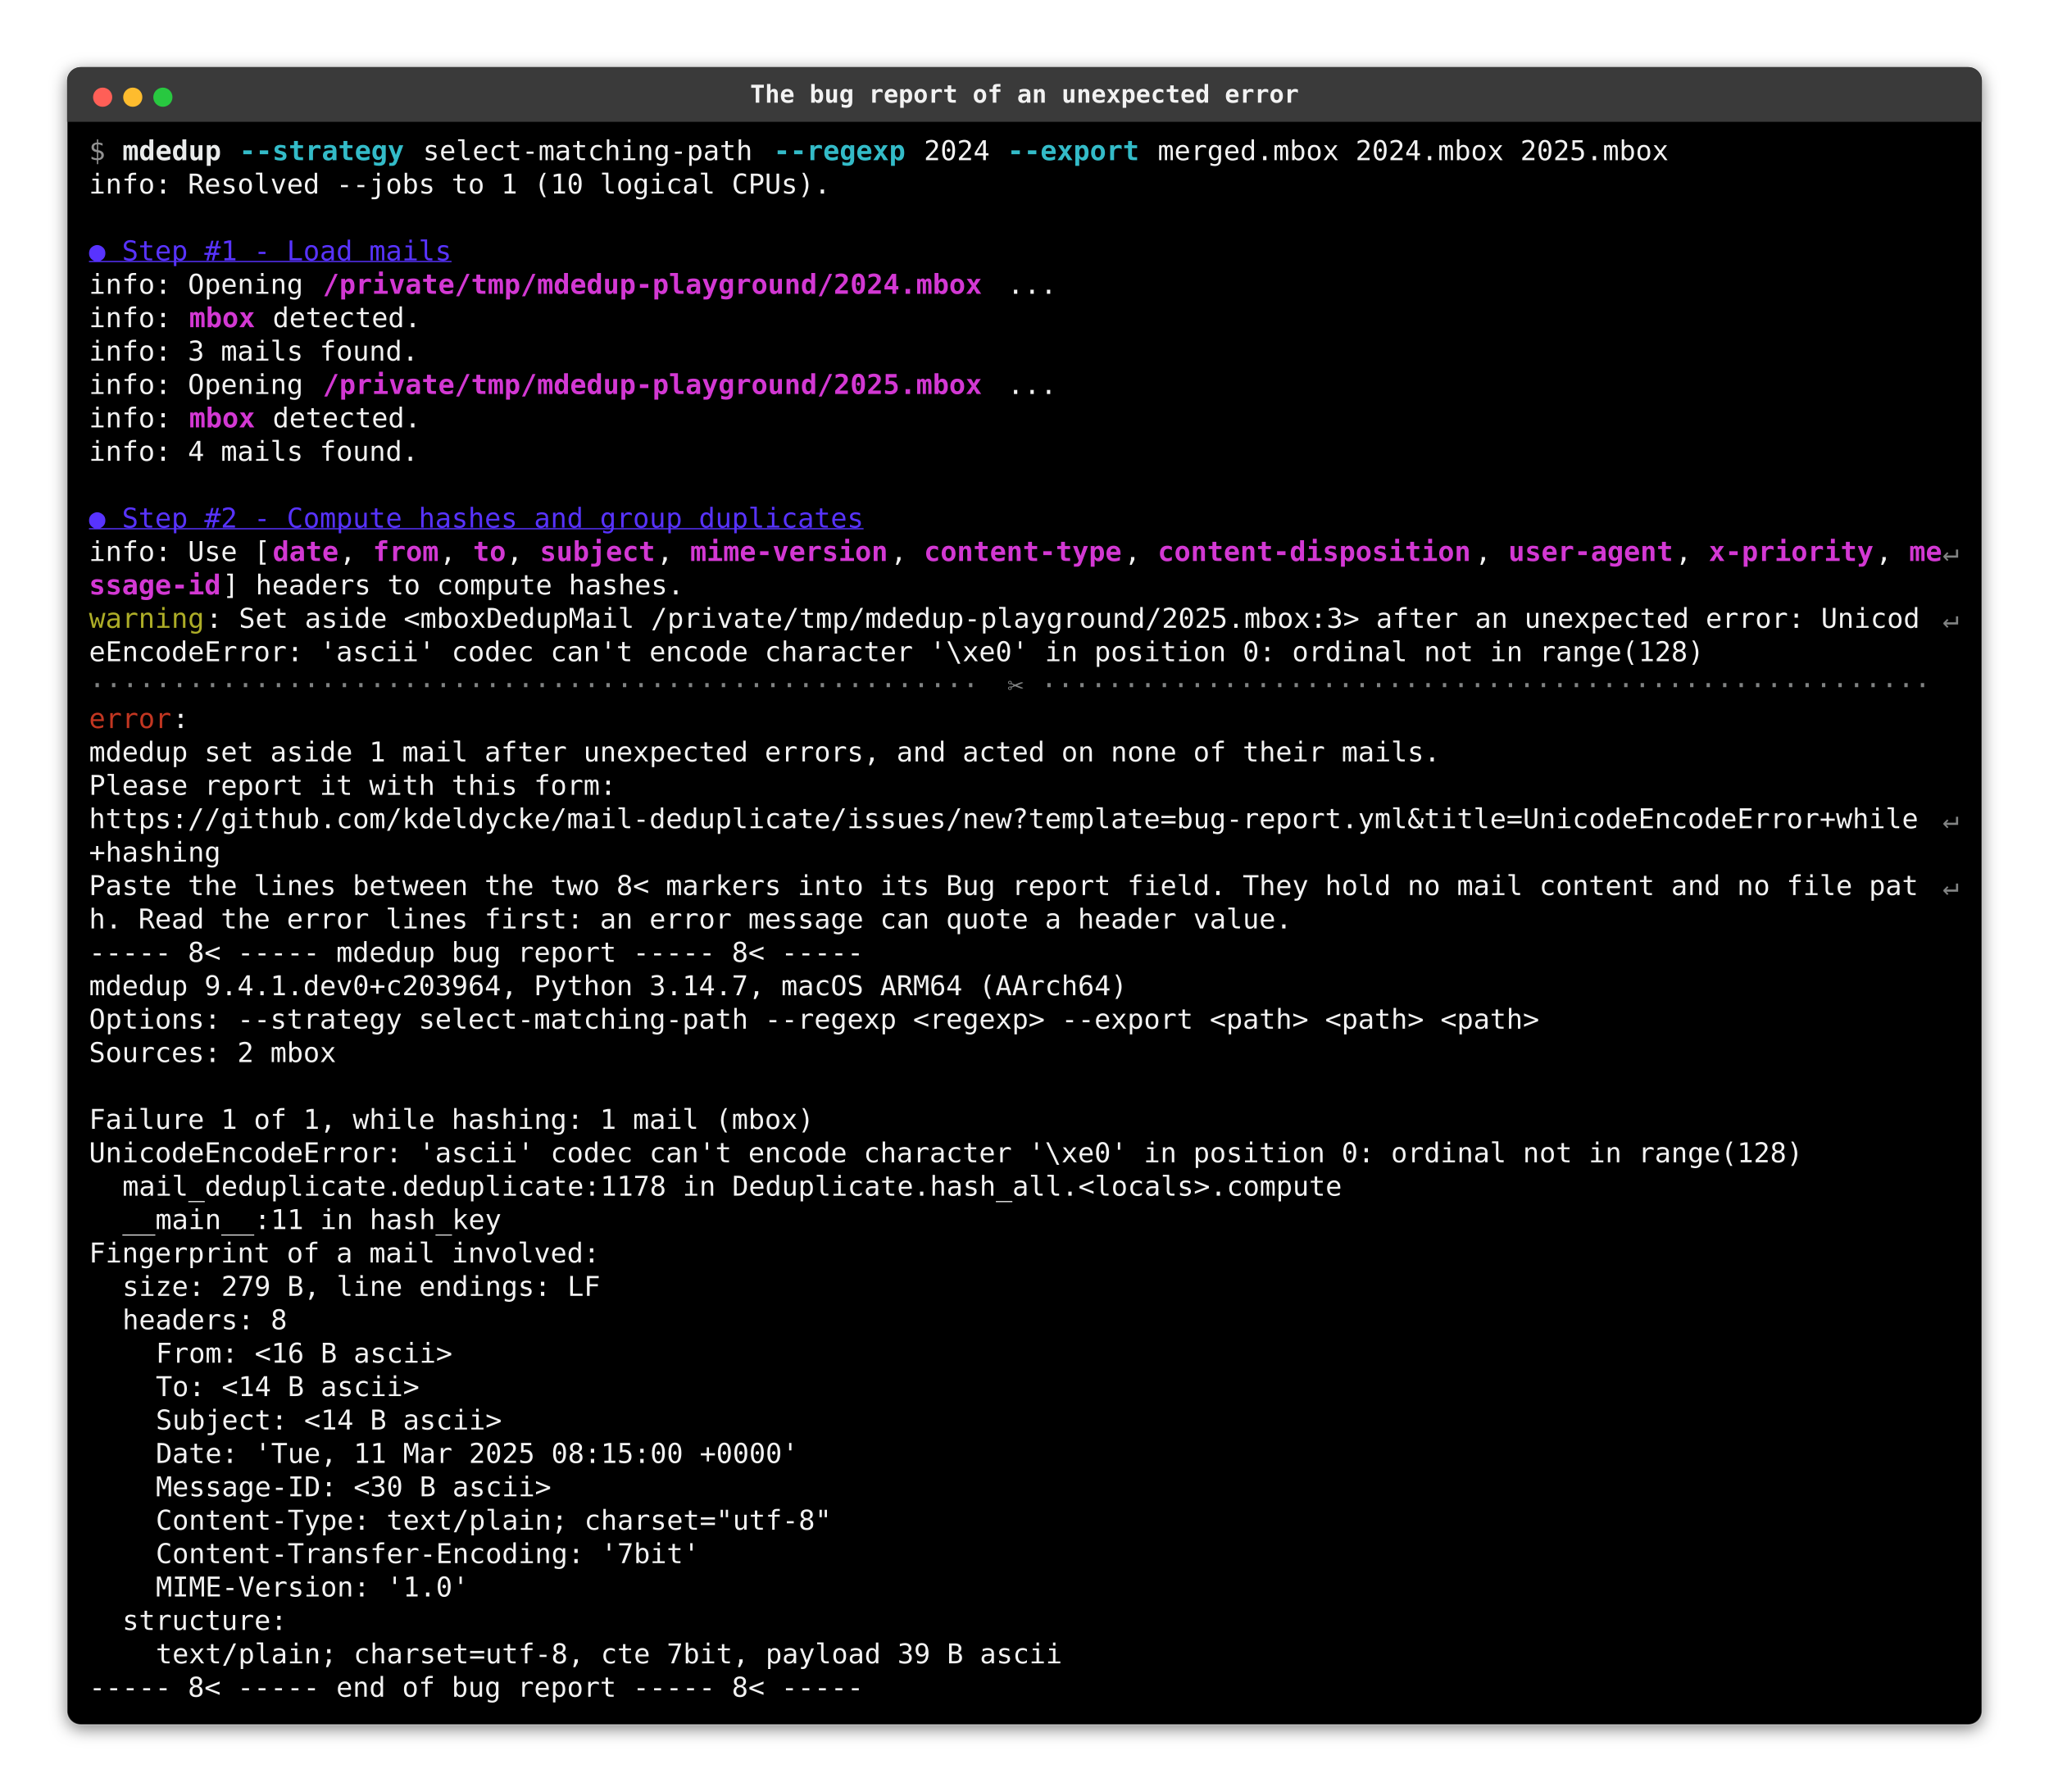
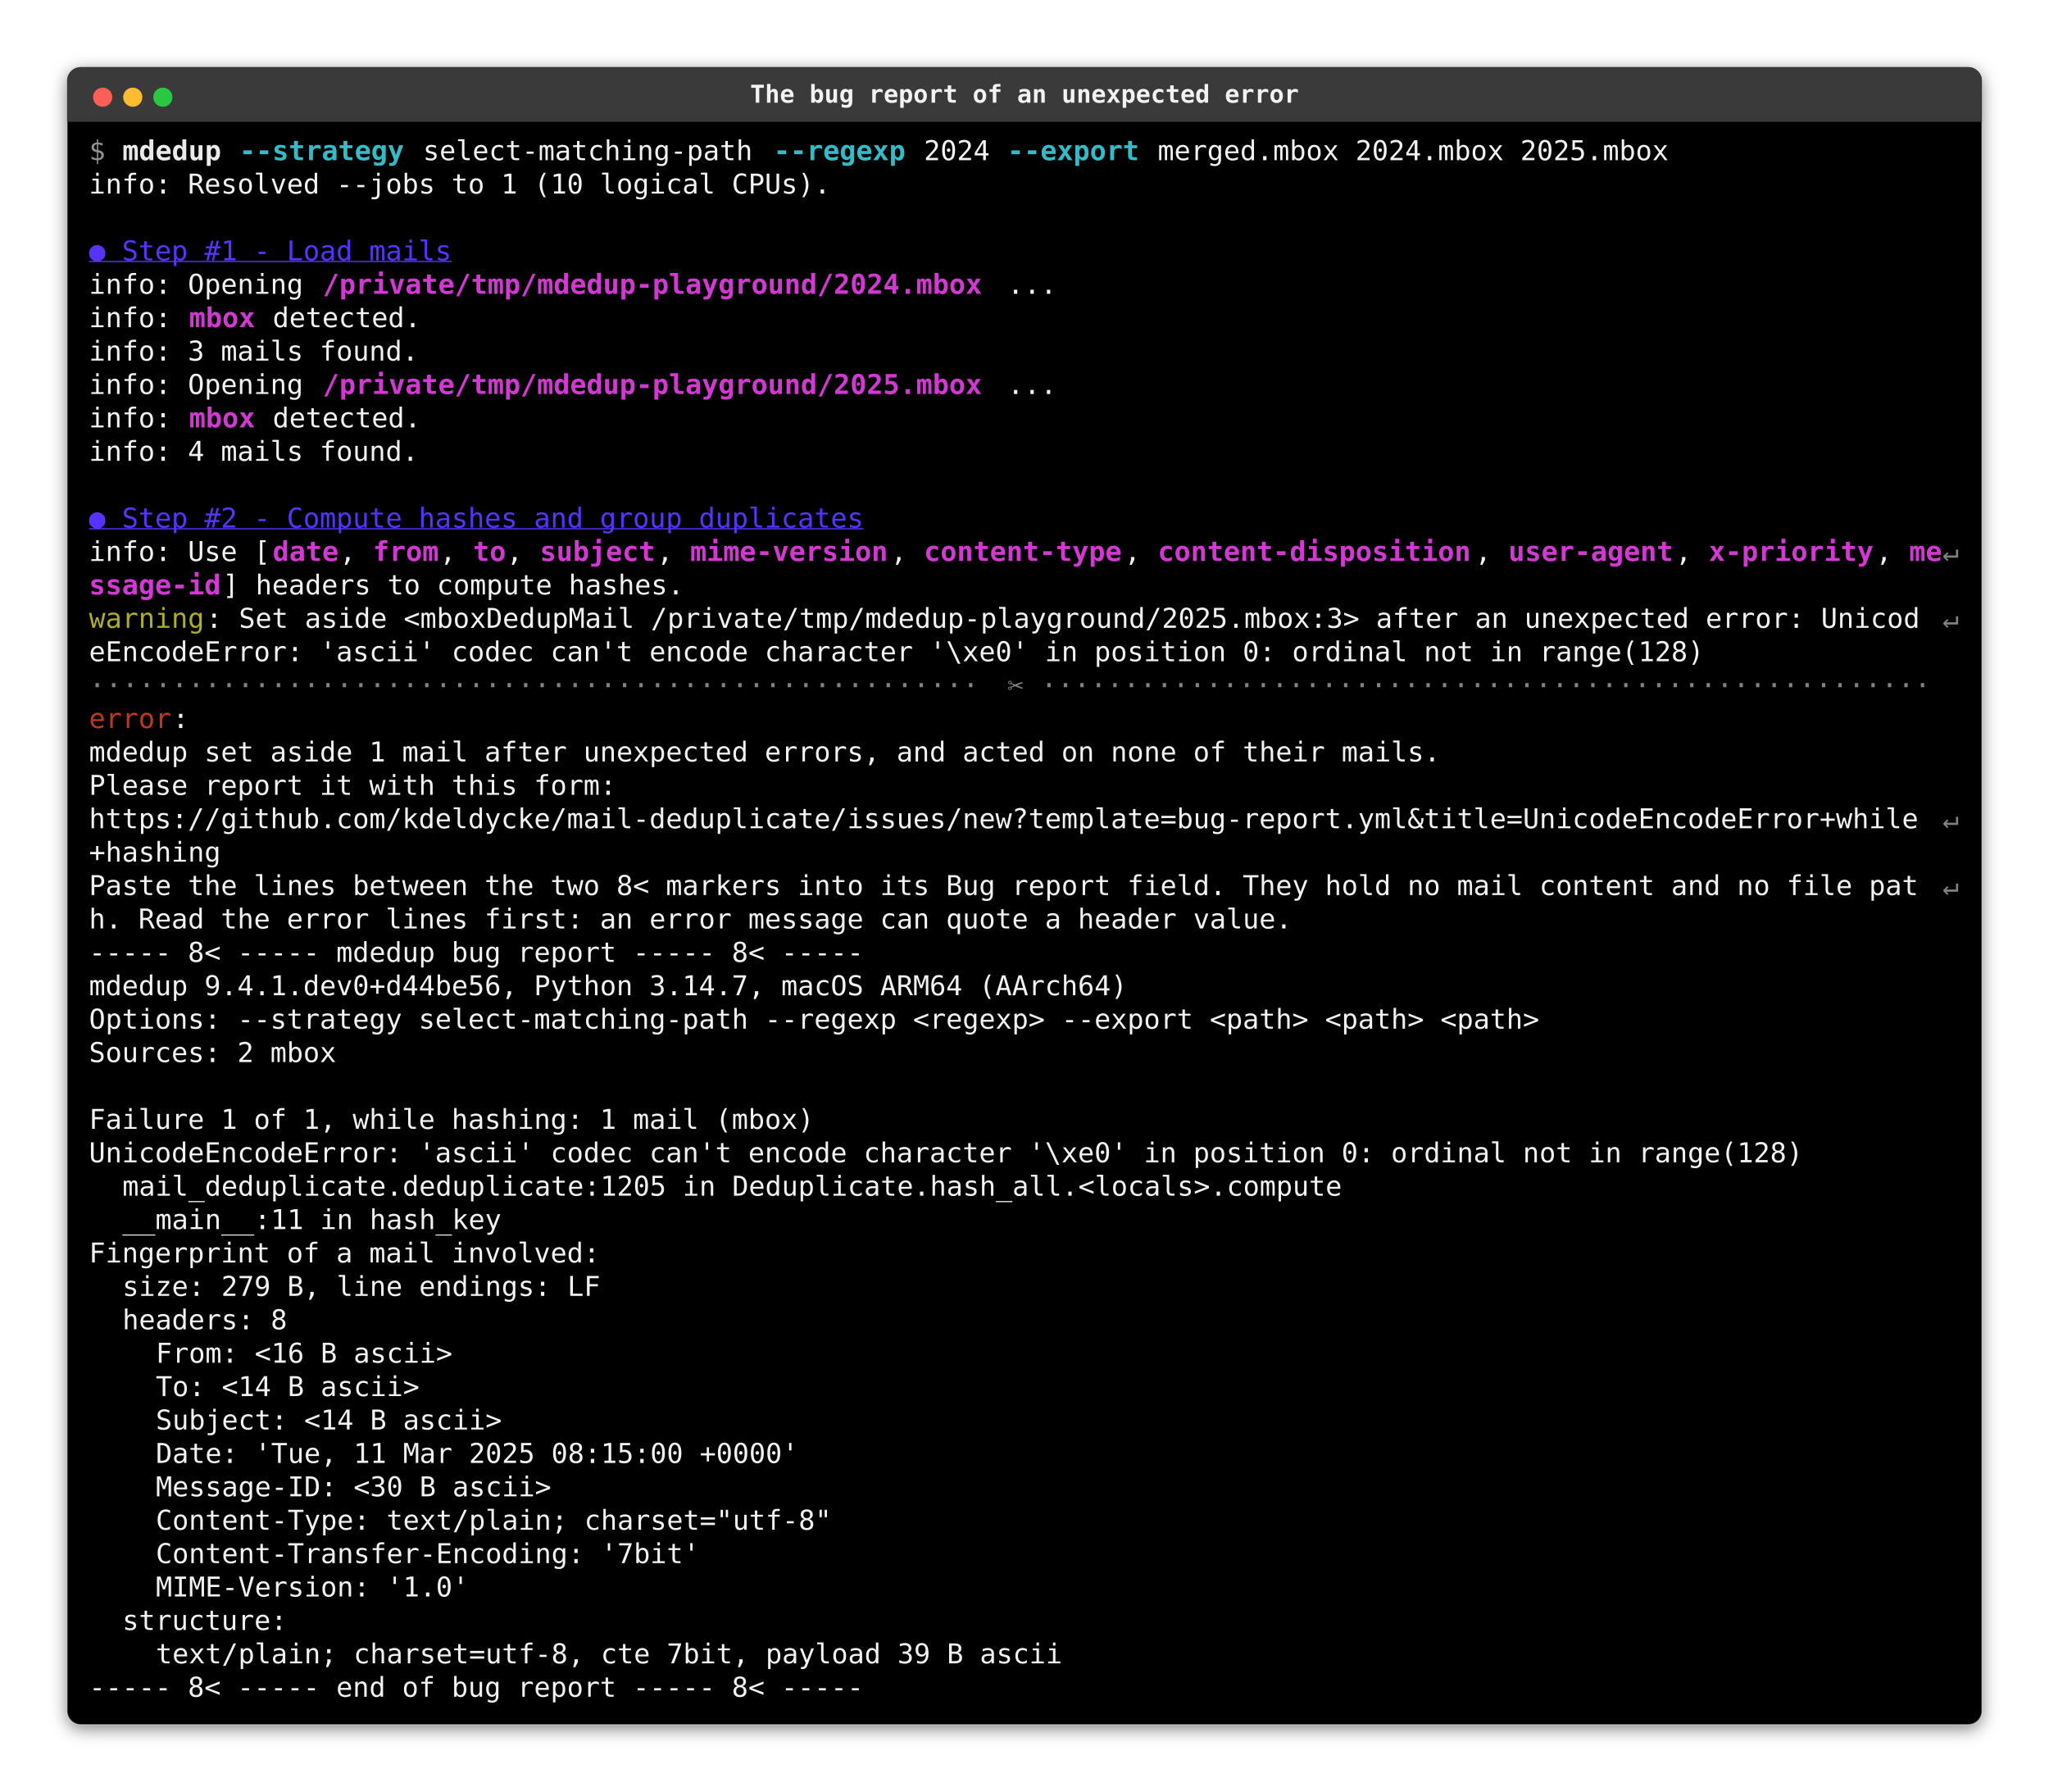
<svg xmlns="http://www.w3.org/2000/svg" viewBox="0 0 1497 1308.8">
  <style>
    .mdedup-bug-report-cli-matrix {
        font-family: 'SF Mono', Menlo, Monaco, monospace;
        font-size: 20px;
        line-height: 24.4px;
        font-variant-east-asian: full-width;
    }
    .mdedup-bug-report-cli-title {
        font-size: 18px;
        font-weight: bold;
        font-family: 'SF Mono', Menlo, Monaco, monospace;
    }
    .mdedup-bug-report-cli-r1 { fill: #919191 }
    .mdedup-bug-report-cli-r2 { fill: #e9ebeb;font-weight: bold }
    .mdedup-bug-report-cli-r3 { fill: #33bbc8;font-weight: bold }
    .mdedup-bug-report-cli-r4 { fill: #f2f2f2 }
    .mdedup-bug-report-cli-r5 { fill: #5833ff;text-decoration: underline }
    .mdedup-bug-report-cli-r6 { fill: #d338d3;font-weight: bold }
    .mdedup-bug-report-cli-r7 { fill: #818383 }
    .mdedup-bug-report-cli-r8 { fill: #adad27 }
    .mdedup-bug-report-cli-r9 { fill: #c23621 }
</style>
  <defs>
    <clipPath id="mdedup-bug-report-cli-clip">
      <rect x="65" y="97" width="1366.4" height="1146.8" />
    </clipPath>
    <filter id="mdedup-bug-report-cli-shadow" x="-50%" y="-50%" width="200%" height="200%">
      <feGaussianBlur in="SourceAlpha" stdDeviation="6" />
      <feOffset dx="0" dy="3" result="cast" />
      <feFlood flood-color="rgba(0,0,0,0.5)" />
      <feComposite in2="cast" operator="in" result="shadow" />
      <feComposite in="shadow" in2="SourceAlpha" operator="out" />
    </filter>
  </defs>
  <rect filter="url(#mdedup-bug-report-cli-shadow)" x="49" y="49" width="1399" height="1210.8" rx="10" />
  <rect fill="#000000" stroke="rgba(255,255,255,0.35)" stroke-width="1" x="49" y="49" width="1399" height="1210.8" rx="10" />
  <path fill="#3a3a3a" d="M59,49 H1438 A10,10 0 0 1 1448,59 V89 H49 V59 A10,10 0 0 1 59,49 Z" />
  <g transform="translate(49, 49)">
    <g transform="translate(26,22)">
      <circle cx="0" cy="0" r="7" fill="#ff5f57" />
      <circle cx="22" cy="0" r="7" fill="#febc2e" />
      <circle cx="44" cy="0" r="7" fill="#28c840" />
    </g>
  </g>
  <text class="mdedup-bug-report-cli-title" fill="#f2f2f2" font-family="monospace" font-size="18" font-weight="bold" text-anchor="middle" x="748.5" y="75">The bug report of an unexpected error</text>
  <g clip-path="url(#mdedup-bug-report-cli-clip)">
    <g transform="translate(65, 97)">
      <g class="mdedup-bug-report-cli-matrix" font-family="monospace" font-size="20" fill="#f2f2f2">
        <text class="mdedup-bug-report-cli-r1" x="0" textLength="12.2" y="20">$</text>
        <text class="mdedup-bug-report-cli-r2" x="24.4" textLength="73.2" y="20">mdedup</text>
        <text class="mdedup-bug-report-cli-r3" x="109.8" textLength="122" y="20">--strategy</text>
        <text class="mdedup-bug-report-cli-r4" x="244" textLength="244" y="20">select-matching-path</text>
        <text class="mdedup-bug-report-cli-r3" x="500.2" textLength="97.6" y="20">--regexp</text>
        <text class="mdedup-bug-report-cli-r4" x="610" textLength="48.8" y="20">2024</text>
        <text class="mdedup-bug-report-cli-r3" x="671" textLength="97.6" y="20">--export</text>
        <text class="mdedup-bug-report-cli-r4" x="780.8" textLength="378.2" y="20">merged.mbox 2024.mbox 2025.mbox</text>
        <text class="mdedup-bug-report-cli-r4" x="0" textLength="549" y="44.4">info: Resolved --jobs to 1 (10 logical CPUs).</text>
        <text class="mdedup-bug-report-cli-r5" x="0" textLength="268.4" y="93.2">● Step #1 - Load mails</text>
        <text class="mdedup-bug-report-cli-r4" x="0" textLength="158.6" y="117.6">info: Opening</text>
        <text class="mdedup-bug-report-cli-r6" x="170.8" textLength="488" y="117.6">/private/tmp/mdedup-playground/2024.mbox</text>
        <text class="mdedup-bug-report-cli-r4" x="671" textLength="36.6" y="117.6">...</text>
        <text class="mdedup-bug-report-cli-r4" x="0" textLength="61" y="142">info:</text>
        <text class="mdedup-bug-report-cli-r6" x="73.2" textLength="48.8" y="142">mbox</text>
        <text class="mdedup-bug-report-cli-r4" x="134.2" textLength="109.8" y="142">detected.</text>
        <text class="mdedup-bug-report-cli-r4" x="0" textLength="244" y="166.4">info: 3 mails found.</text>
        <text class="mdedup-bug-report-cli-r4" x="0" textLength="158.6" y="190.8">info: Opening</text>
        <text class="mdedup-bug-report-cli-r6" x="170.8" textLength="488" y="190.8">/private/tmp/mdedup-playground/2025.mbox</text>
        <text class="mdedup-bug-report-cli-r4" x="671" textLength="36.6" y="190.8">...</text>
        <text class="mdedup-bug-report-cli-r4" x="0" textLength="61" y="215.2">info:</text>
        <text class="mdedup-bug-report-cli-r6" x="73.2" textLength="48.8" y="215.2">mbox</text>
        <text class="mdedup-bug-report-cli-r4" x="134.2" textLength="109.8" y="215.2">detected.</text>
        <text class="mdedup-bug-report-cli-r4" x="0" textLength="244" y="239.6">info: 4 mails found.</text>
        <text class="mdedup-bug-report-cli-r5" x="0" textLength="573.4" y="288.4">● Step #2 - Compute hashes and group duplicates</text>
        <text class="mdedup-bug-report-cli-r4" x="0" textLength="134.2" y="312.8">info: Use [</text>
        <text class="mdedup-bug-report-cli-r6" x="134.2" textLength="48.8" y="312.8">date</text>
        <text class="mdedup-bug-report-cli-r4" x="183" textLength="12.2" y="312.8">,</text>
        <text class="mdedup-bug-report-cli-r6" x="207.4" textLength="48.8" y="312.8">from</text>
        <text class="mdedup-bug-report-cli-r4" x="256.2" textLength="12.2" y="312.8">,</text>
        <text class="mdedup-bug-report-cli-r6" x="280.6" textLength="24.4" y="312.8">to</text>
        <text class="mdedup-bug-report-cli-r4" x="305" textLength="12.2" y="312.8">,</text>
        <text class="mdedup-bug-report-cli-r6" x="329.4" textLength="85.4" y="312.8">subject</text>
        <text class="mdedup-bug-report-cli-r4" x="414.8" textLength="12.2" y="312.8">,</text>
        <text class="mdedup-bug-report-cli-r6" x="439.2" textLength="146.4" y="312.8">mime-version</text>
        <text class="mdedup-bug-report-cli-r4" x="585.6" textLength="12.2" y="312.8">,</text>
        <text class="mdedup-bug-report-cli-r6" x="610" textLength="146.4" y="312.8">content-type</text>
        <text class="mdedup-bug-report-cli-r4" x="756.4" textLength="12.2" y="312.8">,</text>
        <text class="mdedup-bug-report-cli-r6" x="780.8" textLength="231.8" y="312.8">content-disposition</text>
        <text class="mdedup-bug-report-cli-r4" x="1012.6" textLength="12.2" y="312.8">,</text>
        <text class="mdedup-bug-report-cli-r6" x="1037" textLength="122" y="312.8">user-agent</text>
        <text class="mdedup-bug-report-cli-r4" x="1159" textLength="12.2" y="312.8">,</text>
        <text class="mdedup-bug-report-cli-r6" x="1183.4" textLength="122" y="312.8">x-priority</text>
        <text class="mdedup-bug-report-cli-r4" x="1305.4" textLength="12.2" y="312.8">,</text>
        <text class="mdedup-bug-report-cli-r6" x="1329.8" textLength="24.4" y="312.8">me</text>
        <text class="mdedup-bug-report-cli-r7" x="1354.2" textLength="12.2" y="312.8">↵</text>
        <text class="mdedup-bug-report-cli-r6" x="0" textLength="97.6" y="337.2">ssage-id</text>
        <text class="mdedup-bug-report-cli-r4" x="97.6" textLength="341.6" y="337.2">] headers to compute hashes.</text>
        <text class="mdedup-bug-report-cli-r8" x="0" textLength="85.4" y="361.6">warning</text>
        <text class="mdedup-bug-report-cli-r4" x="85.4" textLength="1268.8" y="361.6">: Set aside &lt;mboxDedupMail /private/tmp/mdedup-playground/2025.mbox:3&gt; after an unexpected error: Unicod</text>
        <text class="mdedup-bug-report-cli-r7" x="1354.2" textLength="12.2" y="361.6">↵</text>
        <text class="mdedup-bug-report-cli-r4" x="0" textLength="1195.6" y="386">eEncodeError: 'ascii' codec can't encode character '\xe0' in position 0: ordinal not in range(128)</text>
        <text class="mdedup-bug-report-cli-r7" x="0" textLength="658.8" y="410.4">······················································</text>
        <text class="mdedup-bug-report-cli-r7" x="671" textLength="12.2" y="410.4">✂</text>
        <text class="mdedup-bug-report-cli-r7" x="695.4" textLength="658.8" y="410.4">······················································</text>
        <text class="mdedup-bug-report-cli-r9" x="0" textLength="61" y="434.8">error</text>
        <text class="mdedup-bug-report-cli-r4" x="61" textLength="12.2" y="434.8">:</text>
        <text class="mdedup-bug-report-cli-r4" x="0" textLength="1000.4" y="459.2">mdedup set aside 1 mail after unexpected errors, and acted on none of their mails.</text>
        <text class="mdedup-bug-report-cli-r4" x="0" textLength="390.4" y="483.6">Please report it with this form:</text>
        <text class="mdedup-bug-report-cli-r4" x="0" textLength="1354.2" y="508">https://github.com/kdeldycke/mail-deduplicate/issues/new?template=bug-report.yml&amp;title=UnicodeEncodeError+while</text>
        <text class="mdedup-bug-report-cli-r7" x="1354.2" textLength="12.2" y="508">↵</text>
        <text class="mdedup-bug-report-cli-r4" x="0" textLength="97.6" y="532.4">+hashing</text>
        <text class="mdedup-bug-report-cli-r4" x="0" textLength="1354.2" y="556.8">Paste the lines between the two 8&lt; markers into its Bug report field. They hold no mail content and no file pat</text>
        <text class="mdedup-bug-report-cli-r7" x="1354.2" textLength="12.2" y="556.8">↵</text>
        <text class="mdedup-bug-report-cli-r4" x="0" textLength="890.6" y="581.2">h. Read the error lines first: an error message can quote a header value.</text>
        <text class="mdedup-bug-report-cli-r4" x="0" textLength="573.4" y="605.6">----- 8&lt; ----- mdedup bug report ----- 8&lt; -----</text>
-         <text class="mdedup-bug-report-cli-r4" x="0" textLength="768.6" y="630">mdedup 9.4.1.dev0+c203964, Python 3.14.7, macOS ARM64 (AArch64)</text>
+         <text class="mdedup-bug-report-cli-r4" x="0" textLength="768.6" y="630">mdedup 9.4.1.dev0+d44be56, Python 3.14.7, macOS ARM64 (AArch64)</text>
        <text class="mdedup-bug-report-cli-r4" x="0" textLength="1073.6" y="654.4">Options: --strategy select-matching-path --regexp &lt;regexp&gt; --export &lt;path&gt; &lt;path&gt; &lt;path&gt;</text>
        <text class="mdedup-bug-report-cli-r4" x="0" textLength="183" y="678.8">Sources: 2 mbox</text>
        <text class="mdedup-bug-report-cli-r4" x="0" textLength="536.8" y="727.6">Failure 1 of 1, while hashing: 1 mail (mbox)</text>
        <text class="mdedup-bug-report-cli-r4" x="0" textLength="1268.8" y="752">UnicodeEncodeError: 'ascii' codec can't encode character '\xe0' in position 0: ordinal not in range(128)</text>
-         <text class="mdedup-bug-report-cli-r4" x="24.4" textLength="902.8" y="776.4">mail_deduplicate.deduplicate:1178 in Deduplicate.hash_all.&lt;locals&gt;.compute</text>
+         <text class="mdedup-bug-report-cli-r4" x="24.4" textLength="902.8" y="776.4">mail_deduplicate.deduplicate:1205 in Deduplicate.hash_all.&lt;locals&gt;.compute</text>
        <text class="mdedup-bug-report-cli-r4" x="24.4" textLength="280.6" y="800.8">__main__:11 in hash_key</text>
        <text class="mdedup-bug-report-cli-r4" x="0" textLength="378.2" y="825.2">Fingerprint of a mail involved:</text>
        <text class="mdedup-bug-report-cli-r4" x="24.4" textLength="353.8" y="849.6">size: 279 B, line endings: LF</text>
        <text class="mdedup-bug-report-cli-r4" x="24.4" textLength="122" y="874">headers: 8</text>
        <text class="mdedup-bug-report-cli-r4" x="48.8" textLength="219.6" y="898.4">From: &lt;16 B ascii&gt;</text>
        <text class="mdedup-bug-report-cli-r4" x="48.8" textLength="195.2" y="922.8">To: &lt;14 B ascii&gt;</text>
        <text class="mdedup-bug-report-cli-r4" x="48.8" textLength="256.2" y="947.2">Subject: &lt;14 B ascii&gt;</text>
        <text class="mdedup-bug-report-cli-r4" x="48.8" textLength="475.8" y="971.6">Date: 'Tue, 11 Mar 2025 08:15:00 +0000'</text>
        <text class="mdedup-bug-report-cli-r4" x="48.8" textLength="292.8" y="996">Message-ID: &lt;30 B ascii&gt;</text>
        <text class="mdedup-bug-report-cli-r4" x="48.8" textLength="500.2" y="1020.4">Content-Type: text/plain; charset="utf-8"</text>
        <text class="mdedup-bug-report-cli-r4" x="48.8" textLength="402.6" y="1044.8">Content-Transfer-Encoding: '7bit'</text>
        <text class="mdedup-bug-report-cli-r4" x="48.8" textLength="231.8" y="1069.2">MIME-Version: '1.0'</text>
        <text class="mdedup-bug-report-cli-r4" x="24.4" textLength="122" y="1093.6">structure:</text>
        <text class="mdedup-bug-report-cli-r4" x="48.8" textLength="671" y="1118">text/plain; charset=utf-8, cte 7bit, payload 39 B ascii</text>
        <text class="mdedup-bug-report-cli-r4" x="0" textLength="573.4" y="1142.4">----- 8&lt; ----- end of bug report ----- 8&lt; -----</text>
      </g>
    </g>
  </g>
</svg>
